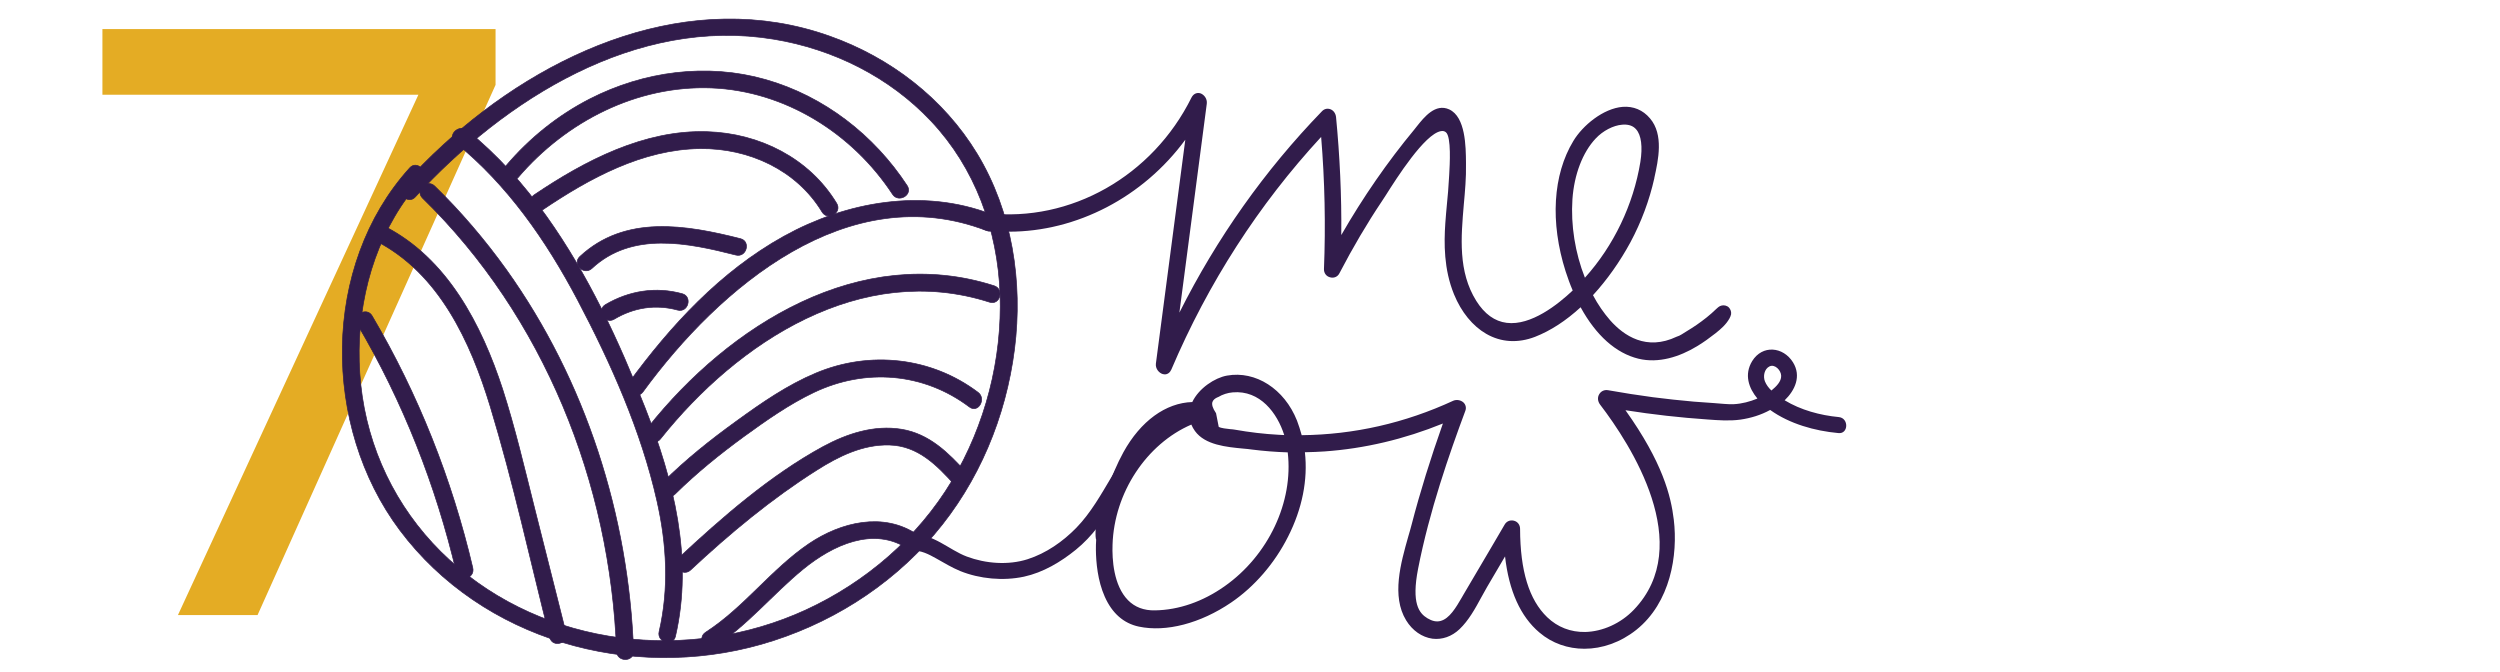
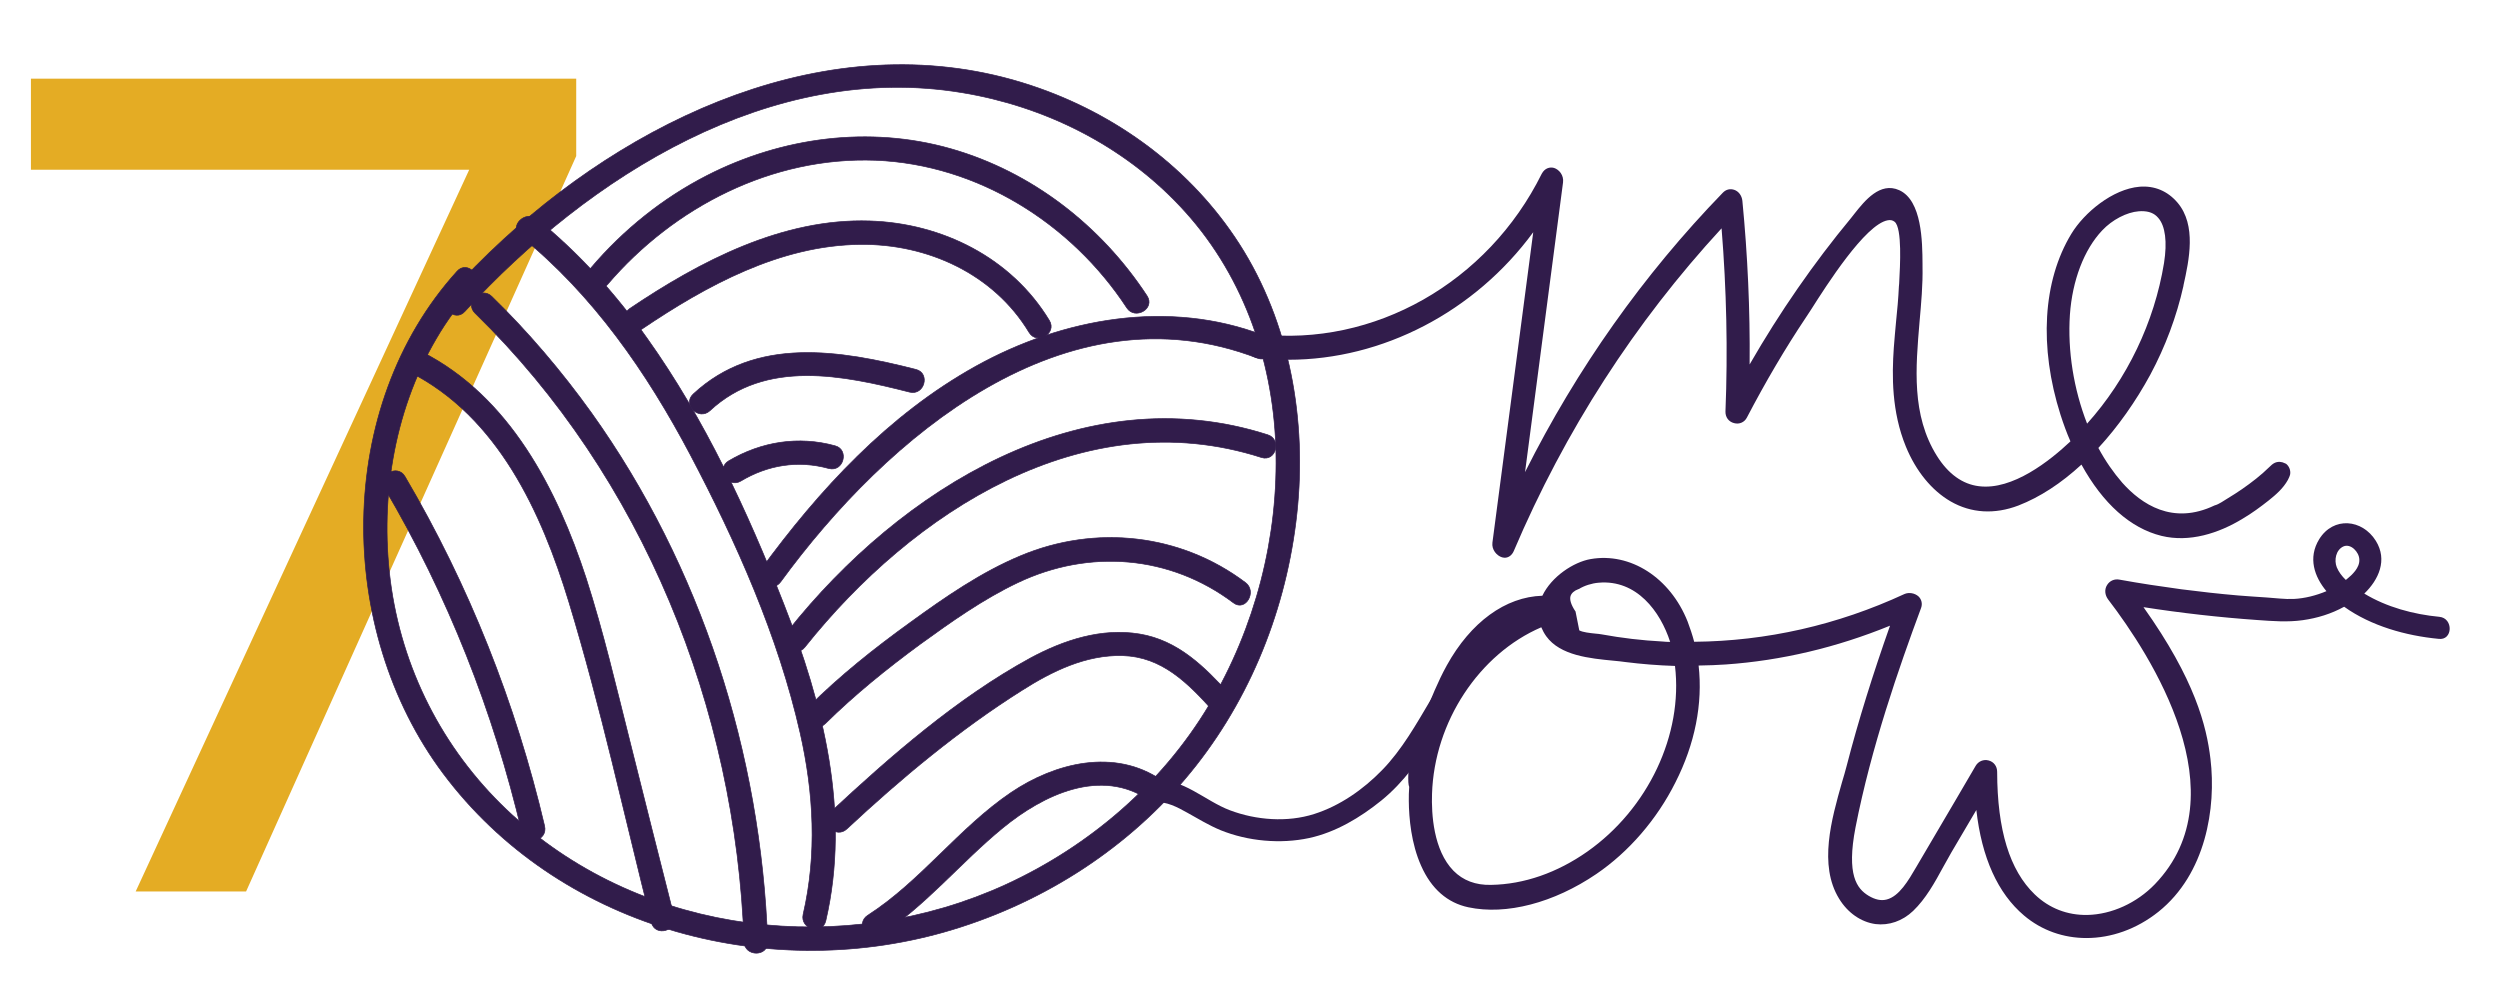
- <svg xmlns="http://www.w3.org/2000/svg" version="1.1" id="Layer_1" x="0px" y="0px" viewBox="0 0 1862.4 500" style="enable-background:new 0 0 1862.4 500;" xml:space="preserve">
+ <svg xmlns="http://www.w3.org/2000/svg" version="1.1" id="Layer_1" x="0px" y="0px" viewBox="0 0 1862.4 743.2" style="enable-background:new 0 0 1862.4 743.2;" xml:space="preserve">
  <style type="text/css">
	.st0{fill:#E4AC24;}
	.st1{font-family:'Quicksand-Bold';}
- 	.st2{font-size:611.414px;}
+ 	.st2{font-size:848.056px;}
	.st3{fill:#311C4B;stroke:#311C4B;stroke-width:0.5;stroke-miterlimit:10;}
	.st4{fill:#311C4B;}
</style>
-   <text transform="matrix(1 0 0 1 49.3912 458.2185)" class="st0 st1 st2">7</text>
+   <text transform="matrix(1 0 0 1 -14.2754 664.1256)" class="st0 st1 st2">7</text>
  <g>
-     <path class="st3" d="M305.2,125.1c-66,72.9-65.3,192.5-7.4,269.8C359.3,477,469.9,507.6,567,480c49.7-14.1,95.4-42.5,129-81.9   c33.2-38.9,53.4-87.6,59.8-138.2c6.3-49.8-1.7-102.2-27.9-145.4c-25-41.2-64.7-71.6-109.9-87.6C514.7-9.8,406.7,37.6,330.2,107.9   c-10.4,9.5-20.2,19.5-29.7,29.9c-5.5,6,3.4,15,8.9,8.9C376,74,473.7,12.2,576.4,29.2c44.3,7.3,86.2,28.1,117.1,60.9   c33,34.9,49.8,81.4,51.5,129c1.7,48.5-11,97.6-35.9,139.2c-25.4,42.3-64.1,75.5-108.8,96.1c-86.7,39.8-194.3,27.9-265.6-37.4   c-35-32-57.8-74.6-64.8-121.6c-6.7-45.4,0.7-94.2,24.1-134.1c5.7-9.8,12.4-18.9,20.1-27.3C319.6,128,310.6,119,305.2,125.1   L305.2,125.1z" />
-     <path class="st3" d="M339.1,106.1c39.1,31.6,67.9,73.3,91.2,117.4c24.8,47,47.4,97.7,59.1,149.7c7.3,32.1,9.1,65.2,1.6,97.4   c-1.8,7.9,10.4,11.3,12.2,3.4c13.4-57.8-1.4-116.2-22.6-170.1c-19.5-49.7-42.4-99.2-73.5-142.8c-16.9-23.8-36.4-45.6-59.1-64   C341.8,92.1,332.8,101,339.1,106.1L339.1,106.1z" />
-     <path class="st3" d="M314.8,147.6c90.3,88,140.1,212.4,144.5,337.6c0.3,8.1,12.9,8.2,12.7,0c-3.6-101.1-35.7-201.6-94.7-284.2   c-16-22.3-33.9-43.3-53.5-62.4C317.9,132.9,308.9,141.9,314.8,147.6L314.8,147.6z" />
-     <path class="st3" d="M421.7,471.5c-7.9-31.2-15.8-62.3-23.6-93.5c-7.4-29.4-14.3-59-23.6-87.9c-15.7-48.1-41.2-97.7-88.2-121.6   c-7.2-3.7-13.7,7.2-6.4,10.9c47.2,24,70.6,75.2,85.3,123.4c17.2,56.6,29.8,114.7,44.3,172C411.5,482.8,423.7,479.5,421.7,471.5   L421.7,471.5z" />
-     <path class="st3" d="M266.3,241.7c33.9,57.5,58.4,119.8,73.7,184.7c1.9,7.9,14.1,4.6,12.2-3.4c-15.5-65.9-40.6-129.3-75-187.7   C273.1,228.3,262.2,234.7,266.3,241.7L266.3,241.7z" />
-     <path class="st3" d="M479,291.9C535.8,214.1,631.9,132,735,171.8c7.6,2.9,10.9-9.3,3.4-12.2c-50.9-19.6-107.9-9.4-154.6,16.5   c-47,26.1-84.2,66.4-115.6,109.4C463.3,292.1,474.3,298.4,479,291.9L479,291.9z" />
-     <path class="st3" d="M492,327c57.6-72.4,149.6-132.6,245.2-101.9c7.8,2.5,11.1-9.7,3.4-12.2c-99.8-32-197.2,29.3-257.6,105.2   C478,324.4,486.9,333.4,492,327L492,327z" />
-     <path class="st3" d="M503,368c15.8-15.6,33-29.5,50.9-42.6c16.7-12.1,33.8-24.2,52.5-33.1c38.3-18.2,81.7-14.8,115.8,10.9   c6.5,4.9,12.8-6.1,6.4-10.9c-34.9-26.3-80.6-31.2-120.7-14.4c-21.3,8.9-40.5,22.2-59.1,35.7c-19.3,13.9-37.9,28.7-54.8,45.5   C488.3,364.8,497.2,373.8,503,368L503,368z" />
-     <path class="st3" d="M514.5,424.6c29.1-27.2,60.3-53.1,94-74.4c16.2-10.3,34.3-19.2,54-18.7c21.3,0.6,35.2,14.8,48.6,29.6   c5.5,6,14.4-2.9,8.9-8.9c-13.4-14.8-27.7-29-48.3-32.4c-20.5-3.4-40.8,3.3-58.7,13c-39.2,21.4-75,52.6-107.5,82.9   C499.6,421.3,508.6,430.2,514.5,424.6L514.5,424.6z" />
-     <path class="st3" d="M532.1,481.9c24.8-16,43.4-39.2,66.1-57.8c21.7-17.8,52.8-32.8,78.9-14.8c6.7,4.6,13.1-6.3,6.4-10.9   c-25.2-17.3-57.1-9.4-80.8,6.6c-28.2,19.1-48.4,47.6-77,66C518.9,475.4,525.2,486.4,532.1,481.9L532.1,481.9z" />
-     <path class="st3" d="M457.5,237.8c14.6-8.7,30.8-11.3,47.3-6.8c7.9,2.1,11.2-10.1,3.4-12.2c-19.6-5.4-39.6-2.2-57.1,8.1   C444.1,231,450.5,241.9,457.5,237.8L457.5,237.8z" />
-     <path class="st3" d="M440.9,200c29.9-27.9,71.6-19.1,107.3-10c7.9,2,11.3-10.2,3.4-12.2c-40.6-10.3-86-18-119.6,13.3   C426,196.6,434.9,205.5,440.9,200L440.9,200z" />
-     <path class="st3" d="M404.4,156.2c34.7-23.4,74.4-45.1,117.3-45.5c36.1-0.4,71.7,15.8,90.7,47.2c4.2,7,15.2,0.6,10.9-6.4   c-20.4-33.7-57.6-52.2-96.5-53.4c-46.9-1.5-91.1,21.6-128.9,47.1C391.3,149.8,397.6,160.8,404.4,156.2L404.4,156.2z" />
-     <path class="st3" d="M386,132.2c35.6-41.7,88.4-68.8,144-66.7c54.9,2.2,105.1,33.8,134.9,79.2c4.4,6.8,15.4,0.4,10.9-6.4   c-24.7-37.7-61.9-66.6-105.4-79c-43.8-12.5-90.7-6.2-131,14.4c-23.8,12.2-44.9,29.2-62.2,49.5C371.8,129.4,380.7,138.4,386,132.2   L386,132.2z" />
+     <path class="st3" d="M340.5,202.1c-91.5,101.1-90.6,267-10.3,374.2c85.3,113.9,238.7,156.3,373.4,118   c68.9-19.6,132.3-58.9,178.9-113.6c46-54,74.1-121.5,82.9-191.7c8.7-69.1-2.4-141.8-38.7-201.7c-34.7-57.1-89.7-99.3-152.4-121.5   C631.1,15,481.3,80.7,375.2,178.2c-14.4,13.2-28,27-41.2,41.5c-7.6,8.3,4.7,20.8,12.3,12.3c92.4-100.8,227.9-186.6,370.3-163   c61.4,10.1,119.6,39,162.4,84.5c45.8,48.4,69.1,112.9,71.4,178.9c2.4,67.3-15.3,135.4-49.8,193.1   c-35.2,58.7-88.9,104.7-150.9,133.3C629.6,714,480.4,697.5,381.5,607c-48.5-44.4-80.2-103.5-89.9-168.7c-9.3-63,1-130.7,33.4-186   c7.9-13.6,17.2-26.2,27.9-37.9C360.5,206.1,348,193.6,340.5,202.1L340.5,202.1z" />
+     <path class="st3" d="M387.6,175.7c54.2,43.8,94.2,101.7,126.5,162.8c34.4,65.2,65.7,135.5,82,207.6c10.1,44.5,12.6,90.4,2.2,135.1   c-2.5,11,14.4,15.7,16.9,4.7c18.6-80.2-1.9-161.2-31.3-235.9c-27-68.9-58.8-137.6-101.9-198.1c-23.4-33-50.5-63.2-82-88.8   C391.3,156.3,378.8,168.7,387.6,175.7L387.6,175.7z" />
+     <path class="st3" d="M353.9,233.3c125.2,122.1,194.3,294.6,200.4,468.3c0.4,11.2,17.9,11.4,17.6,0c-5-140.2-49.5-279.6-131.4-394.2   c-22.2-30.9-47-60.1-74.2-86.6C358.2,212.9,345.7,225.4,353.9,233.3L353.9,233.3z" />
+     <path class="st3" d="M502.1,682.5c-11-43.3-21.9-86.4-32.7-129.7c-10.3-40.8-19.8-81.8-32.7-121.9   c-21.8-66.7-57.1-135.5-122.3-168.7c-10-5.1-19,10-8.9,15.1c65.5,33.3,97.9,104.3,118.3,171.2c23.9,78.5,41.3,159.1,61.4,238.6   C488,698.2,504.9,693.6,502.1,682.5L502.1,682.5z" />
+     <path class="st3" d="M286.6,363.8c47,79.8,81,166.2,102.2,256.2c2.6,11,19.6,6.4,16.9-4.7c-21.5-91.4-56.3-179.3-104-260.3   C296,345.2,280.9,354.1,286.6,363.8L286.6,363.8z" />
+     <path class="st3" d="M581.6,433.4c78.8-107.9,212.1-221.8,355.1-166.6c10.5,4,15.1-12.9,4.7-16.9c-70.6-27.2-149.7-13-214.4,22.9   c-65.2,36.2-116.8,92.1-160.3,151.7C559.8,433.7,575.1,442.5,581.6,433.4L581.6,433.4z" />
+     <path class="st3" d="M599.6,482.1c79.9-100.4,207.5-183.9,340.1-141.3c10.8,3.5,15.4-13.5,4.7-16.9   C806,279.5,670.9,364.5,587.2,469.8C580.2,478.5,592.6,491,599.6,482.1L599.6,482.1z" />
+     <path class="st3" d="M614.9,539c21.9-21.6,45.8-40.9,70.6-59.1c23.2-16.8,46.9-33.6,72.8-45.9c53.1-25.2,113.3-20.5,160.6,15.1   c9,6.8,17.8-8.5,8.9-15.1c-48.4-36.5-111.8-43.3-167.4-20c-29.5,12.3-56.2,30.8-82,49.5c-26.8,19.3-52.6,39.8-76,63.1   C594.5,534.6,606.9,547,614.9,539L614.9,539z" />
+     <path class="st3" d="M630.9,617.5c40.4-37.7,83.6-73.7,130.4-103.2c22.5-14.3,47.6-26.6,74.9-25.9c29.5,0.8,48.8,20.5,67.4,41.1   c7.6,8.3,20-4,12.3-12.3c-18.6-20.5-38.4-40.2-67-44.9c-28.4-4.7-56.6,4.6-81.4,18c-54.4,29.7-104,73-149.1,115   C610.2,612.9,622.7,625.3,630.9,617.5L630.9,617.5z" />
+     <path class="st3" d="M655.3,697c34.4-22.2,60.2-54.4,91.7-80.2c30.1-24.7,73.2-45.5,109.4-20.5c9.3,6.4,18.2-8.7,8.9-15.1   c-35-24-79.2-13-112.1,9.2c-39.1,26.5-67.1,66-106.8,91.5C637,688,645.7,703.2,655.3,697L655.3,697z" />
+     <path class="st3" d="M551.8,358.4c20.3-12.1,42.7-15.7,65.6-9.4c11,2.9,15.5-14,4.7-16.9c-27.2-7.5-54.9-3.1-79.2,11.2   C533.2,349,542.1,364.1,551.8,358.4L551.8,358.4z" />
+     <path class="st3" d="M528.8,306c41.5-38.7,99.3-26.5,148.8-13.9c11,2.8,15.7-14.1,4.7-16.9c-56.3-14.3-119.3-25-165.9,18.4   C508.1,301.3,520.4,313.6,528.8,306L528.8,306z" />
+     <path class="st3" d="M478.1,245.2c48.1-32.5,103.2-62.6,162.7-63.1c50.1-0.6,99.5,21.9,125.8,65.5c5.8,9.7,21.1,0.8,15.1-8.9   c-28.3-46.7-79.9-72.4-133.8-74.1c-65.1-2.1-126.4,30-178.8,65.3C460,236.3,468.7,251.6,478.1,245.2L478.1,245.2z" />
+     <path class="st3" d="M452.6,211.9c49.4-57.8,122.6-95.4,199.7-92.5c76.1,3.1,145.8,46.9,187.1,109.9c6.1,9.4,21.4,0.6,15.1-8.9   c-34.3-52.3-85.9-92.4-146.2-109.6c-60.8-17.3-125.8-8.6-181.7,20c-33,16.9-62.3,40.5-86.3,68.7C432.9,208,445.3,220.5,452.6,211.9   L452.6,211.9z" />
  </g>
-   <path class="st4" d="M850.7,324.5c-10.6,7.5-16,19.7-22.5,30.5c-7.8,13.1-15.6,27.1-26.3,38.1c-10,10.3-22.6,19.1-36.4,23.5  c-14.4,4.6-31.2,3.3-45.3-2c-13.3-5-25.3-17.4-40.5-16.2c-7.6,0.6-7.7,12.5,0,11.9c6.4-0.5,12.3,2.7,17.7,5.7  c5.9,3.3,11.6,6.8,17.9,9.4c14.6,5.9,32.1,7.5,47.5,4.2c14.3-3.1,27.5-11,38.7-20.1c12.2-9.9,21-22.6,29.2-35.8  c4.4-7.1,8.7-14.3,12.8-21.6c3.5-6.1,7.2-13.1,13.1-17.3C862.9,330.4,857,320.1,850.7,324.5z" />
-   <path class="st4" d="M1369.8,310.7c-13.8-1.3-28.3-5.2-40.3-12.5c7.7-7.4,12.6-18,6.2-28.3c-7.3-11.7-22.8-13.2-30.4-0.9  c-6.1,10-2.6,20.1,3.9,27.9c-5.5,2.3-11.6,3.9-17.6,4.2c-4.8,0.2-9.8-0.5-14.5-0.8c-5.1-0.3-10.2-0.7-15.3-1.1  c-10.2-0.9-20.4-2-30.5-3.3c-11.1-1.5-22.2-3.2-33.3-5.2c-2.7-0.5-5.2,0.6-6.6,2.9c-1.5,2.4-1.2,5.4,0.6,7.8  c22.9,29.9,71.3,104.8,25.1,152.9c-9.7,10.1-23.2,16.2-36.2,16.5c-10.8,0.2-20.6-3.6-28.3-11c-13.5-13-20.1-34.5-20.2-65.8  c0-3-1.8-5.4-4.6-6.1c-2.7-0.7-5.5,0.4-6.9,2.9c-3.4,5.8-6.8,11.6-10.2,17.4c-6.8,11.6-13.7,23.2-20.5,34.8  c-0.4,0.7-0.8,1.4-1.2,2.1c-4.3,7.4-9.2,15.8-15.9,17.5c-3,0.8-6.2,0.1-9.7-2c-6.3-3.8-12-11.1-7-36.8c8.4-43,23.2-85.5,35.2-117.7  c0.9-2.3,0.3-4.7-1.4-6.3c-2-1.8-5.1-2.3-7.5-1.3c-36.1,16.7-74.1,25.3-113,25.7c-1-3.8-2.2-7.4-3.5-10.9  c-9.4-23.6-30.8-37.3-52.1-33.5c-9.1,1.6-21,9.4-25.9,19.7c-19.8,0.6-38.5,14.2-51.3,37.4c-4.8,8.7-8.5,18-12.1,27  c-2.3,5.6-4.6,11.4-7.1,16.9l-0.1,0.2l0,0.2c-1,4.9-1.3,10.7-1.4,12.9c-0.2,4.9,0,7,0.4,8c-0.2,2.6-0.2,5.1-0.2,7.5  c0.1,9.3,1.3,23,6.6,34.9c5.5,12.4,14.1,19.9,25.4,22.3c20.3,4.3,45.9-2.4,68.7-17.9c17.4-11.8,32.5-29.3,42.5-49.2  c10.5-20.7,14.8-42.3,12.5-62.8c5.5-0.1,10.2-0.3,14.6-0.6c29.8-2.1,59.4-9.1,88.2-20.8c-9.1,25.7-17,51-23.3,75.3  c-0.7,2.8-1.6,5.8-2.5,8.9c-5.6,19.8-12.6,44.4-1.6,62.4c4.7,7.7,11.8,12.6,19.6,13.7c7.2,0.9,14.4-1.6,20.2-7.1  c6.8-6.5,11.6-15.2,16.2-23.7c1.5-2.7,2.9-5.2,4.3-7.7l13.4-22.8c2.9,25.7,11.5,44.8,25.6,56.7c9.5,8.1,21.3,12.1,33.5,12.1  c13.2,0,26.9-4.7,38.7-14.1c25.4-20.3,31.1-55.7,27.9-82.1c-2.1-17.5-8.2-42.5-36-81.5c20.3,3.2,40.7,5.5,61.2,6.9  c8.1,0.6,16.3,1.2,24.4,0.1c7.7-1.1,15.3-3.4,22.2-7.2c14.5,10.4,33.3,15.6,50.6,17.2C1377.1,323.7,1377.5,311.4,1369.8,310.7z   M903.2,299.5c0.5-1.5,1.9-2.8,4.2-3.7l0.3-0.1c2.9-1.8,6.9-3.1,10.6-3.4c20.4-1.8,33.2,15.4,38.4,31.8c-1.4,0-2.7-0.1-4.1-0.2  c-11-0.6-21.9-1.9-32.6-3.8c-1-0.2-2.1-0.3-3.5-0.4c-2.8-0.3-6.8-0.7-8.6-1.7l-2-10.2l-0.2-0.3C903.4,304.1,902.6,301.4,903.2,299.5  z M912.2,436.8c-16.2,11.4-34,17.6-51.7,17.9c-8.3,0.2-15.1-2.4-20.2-7.6c-10.8-11-11.9-30.6-11.5-41.3  c1.2-38.7,25.3-75.1,58.7-89.5c0.7,1.7,1.6,3.3,2.7,4.8c7.5,10.4,23.4,11.9,36.1,13.1c2.3,0.2,4.5,0.4,6.4,0.7  c8.6,1.1,17.6,1.8,26.6,2.1C963.7,373.9,944.9,413.8,912.2,436.8z M1320,290.6c-0.1,0.1-0.3,0.2-0.4,0.3c-2.1-2-3.8-4.3-4.8-6.8  c-1.5-3.8-0.5-9.3,3.5-11.2c4-1.8,8.5,3,8.6,7C1327.1,284.3,1323,288.1,1320,290.6z" />
-   <path class="st4" d="M1286.8,228.2c-1.6-0.9-3.7-1-5.4-0.2c-1.1,0.5-2,1.4-2.9,2.2c-4.5,4.4-9.5,8.3-14.7,11.9  c-2.5,1.7-5,3.3-7.5,4.8c-2.2,1.3-4.8,3.3-7.2,3.9c-22.6,10.8-39.4-0.7-49.6-12.2c-4.7-5.4-9.1-11.7-12.8-18.7  c10.5-11.4,20.1-25,27.9-39.4c8.1-15.1,14.1-31.2,17.8-47.7l0-0.2c3-13.6,7.1-32.3-3.2-44.4c-5.3-6.3-12.4-9.2-20.4-8.6  c-14.5,1.2-29.8,13.9-36.7,25.4c-15.3,25.2-17.4,60.6-5.8,97.1c1.6,4.9,3.3,9.7,5.3,14.3c-11,10.4-31.1,26.4-49.2,24.1  c-8.9-1.1-16.5-6.6-22.6-16.3c-13.7-21.9-11.4-47.4-9.3-72.1c0.9-9.8,1.8-19.9,1.6-29.7l0-1.3c-0.1-11.9-0.3-34-12.5-39.6  c-10.3-4.7-18.6,5.7-24.1,12.6c-0.7,0.9-1.3,1.7-1.9,2.4c-19.9,24-38.2,50.4-54.4,78.6c0.3-29.4-1.1-58.9-3.9-87.9  c-0.3-2.8-2-5.1-4.4-5.9c-2.2-0.7-4.4-0.2-6.1,1.6c-42.6,44-78.3,94.4-106.2,150L899,77.3c0.5-3.8-2.1-6.9-4.8-7.8  c-2.1-0.6-4.9-0.1-6.6,3.2c-29,58.5-90.1,93.1-152,86.1c-3.2-0.4-5.8,1.7-6.2,5.1c-0.4,3.4,1.6,7.3,5.7,7.8c5.5,0.6,11,0.9,16.5,0.9  c50.4,0,100-25.7,131.4-68.5l-21.9,166.7c-0.5,3.8,2.3,7.1,5.2,7.9c0.5,0.1,1,0.2,1.4,0.2c2.1,0,3.9-1.3,4.9-3.6  c27.5-64.6,65-122.8,111.6-173.3c2.7,32.7,3.4,65.8,2.1,98.4c-0.1,3,1.7,5.5,4.6,6.2c2.8,0.8,5.6-0.4,6.9-3  c10-19.2,20.6-37.2,31.6-53.6c0.7-1,1.7-2.6,3-4.6c7.9-12.5,28.9-45.6,41-47.7c1.5-0.3,2.7,0,3.7,0.8c4.2,3.3,2.9,24.6,2.5,31.6  c-0.1,1.3-0.1,2.3-0.2,3.2c-0.3,6.3-0.9,12.7-1.5,18.8c-0.4,4.6-0.9,9.4-1.2,14.2c-1,14.8-1.2,34.2,6.5,53  c5.4,13.2,13.9,23.6,24,29.4c11.1,6.4,23.7,7.1,36.4,2.2c11.5-4.5,22.9-11.9,33.9-22c11.5,21,26.3,34.2,43,38.3  c15.1,3.7,30.7-1.4,43.6-9.2c4.9-2.9,9.5-6.3,14-9.8c4-3.2,7.8-6.5,10.3-11c0.5-1,1-2,1.2-3.1c0.3-2.1-0.6-4.3-2.3-5.6  C1287.2,228.4,1287,228.3,1286.8,228.2z M1171.4,148.4c1.3-18.4,7.6-34.9,17.3-45.2c5.4-5.8,13.2-9.8,19.7-10.3c0.5,0,1-0.1,1.5-0.1  c3.9,0,6.8,1.1,8.9,3.5c3.9,4.3,5,13,3.2,24.4c-5.2,31.8-19.8,62.3-41.3,86.2C1173.4,188.4,1170.1,167.8,1171.4,148.4z" />
+   <path class="st4" d="M1097.2,478.7c-14.7,10.4-22.2,27.3-31.2,42.3c-10.8,18.2-21.6,37.6-36.5,52.8c-13.9,14.3-31.3,26.5-50.5,32.6  c-20,6.4-43.3,4.6-62.8-2.8c-18.4-6.9-35.1-24.1-56.2-22.5c-10.5,0.8-10.7,17.3,0,16.5c8.9-0.7,17.1,3.7,24.6,7.9  c8.2,4.6,16.1,9.4,24.8,13c20.3,8.2,44.5,10.4,65.9,5.8c19.8-4.3,38.1-15.3,53.7-27.9c16.9-13.7,29.1-31.3,40.5-49.7  c6.1-9.8,12.1-19.8,17.8-30c4.9-8.5,10-18.2,18.2-24C1114.1,486.8,1105.9,472.6,1097.2,478.7z" />
+   <path class="st4" d="M1817.2,459.5c-19.1-1.8-39.3-7.2-55.9-17.3c10.7-10.3,17.5-25,8.6-39.3c-10.1-16.2-31.6-18.3-42.2-1.2  c-8.5,13.9-3.6,27.9,5.4,38.7c-7.6,3.2-16.1,5.4-24.4,5.8c-6.7,0.3-13.6-0.7-20.1-1.1c-7.1-0.4-14.1-1-21.2-1.5  c-14.1-1.2-28.3-2.8-42.3-4.6c-15.4-2.1-30.8-4.4-46.2-7.2c-3.7-0.7-7.2,0.8-9.2,4c-2.1,3.3-1.7,7.5,0.8,10.8  c31.8,41.5,98.9,145.4,34.8,212.1c-13.5,14-32.2,22.5-50.2,22.9c-15,0.3-28.6-5-39.3-15.3c-18.7-18-27.9-47.9-28-91.3  c0-4.2-2.5-7.5-6.4-8.5c-3.7-1-7.6,0.6-9.6,4c-4.7,8-9.4,16.1-14.1,24.1c-9.4,16.1-19,32.2-28.4,48.3c-0.6,1-1.1,1.9-1.7,2.9  c-6,10.3-12.8,21.9-22.1,24.3c-4.2,1.1-8.6,0.1-13.5-2.8c-8.7-5.3-16.6-15.4-9.7-51c11.7-59.6,32.2-118.6,48.8-163.3  c1.2-3.2,0.4-6.5-1.9-8.7c-2.8-2.5-7.1-3.2-10.4-1.8c-50.1,23.2-102.8,35.1-156.7,35.6c-1.4-5.3-3.1-10.3-4.9-15.1  c-13-32.7-42.7-51.7-72.3-46.5c-12.6,2.2-29.1,13-35.9,27.3c-27.5,0.8-53.4,19.7-71.2,51.9c-6.7,12.1-11.8,25-16.8,37.5  c-3.2,7.8-6.4,15.8-9.8,23.4l-0.1,0.3v0.3c-1.4,6.8-1.8,14.8-1.9,17.9c-0.3,6.8,0,9.7,0.6,11.1c-0.3,3.6-0.3,7.1-0.3,10.4  c0.1,12.9,1.8,31.9,9.2,48.4c7.6,17.2,19.6,27.6,35.2,30.9c28.2,6,63.7-3.3,95.3-24.8c24.1-16.4,45.1-40.6,58.9-68.2  c14.6-28.7,20.5-58.7,17.3-87.1c7.6-0.1,14.1-0.4,20.3-0.8c41.3-2.9,82.4-12.6,122.3-28.9c-12.6,35.6-23.6,70.7-32.3,104.4  c-1,3.9-2.2,8-3.5,12.3c-7.8,27.5-17.5,61.6-2.2,86.6c6.5,10.7,16.4,17.5,27.2,19c10,1.2,20-2.2,28-9.8c9.4-9,16.1-21.1,22.5-32.9  c2.1-3.7,4-7.2,6-10.7l18.6-31.6c4,35.6,16,62.1,35.5,78.6c13.2,11.2,29.5,16.8,46.5,16.8c18.3,0,37.3-6.5,53.7-19.6  c35.2-28.2,43.1-77.3,38.7-113.9c-2.9-24.3-11.4-58.9-49.9-113c28.2,4.4,56.5,7.6,84.9,9.6c11.2,0.8,22.6,1.7,33.8,0.1  c10.7-1.5,21.2-4.7,30.8-10c20.1,14.4,46.2,21.6,70.2,23.9C1827.3,477.5,1827.9,460.5,1817.2,459.5z M1170,444  c0.7-2.1,2.6-3.9,5.8-5.1l0.4-0.1c4-2.5,9.6-4.3,14.7-4.7c28.3-2.5,46,21.4,53.3,44.1c-1.9,0-3.7-0.1-5.7-0.3  c-15.3-0.8-30.4-2.6-45.2-5.3c-1.4-0.3-2.9-0.4-4.9-0.6c-3.9-0.4-9.4-1-11.9-2.4l-2.8-14.1l-0.3-0.4  C1170.3,450.4,1169.2,446.6,1170,444z M1182.5,634.4c-22.5,15.8-47.2,24.4-71.7,24.8c-11.5,0.3-20.9-3.3-28-10.5  c-15-15.3-16.5-42.4-16-57.3c1.7-53.7,35.1-104.2,81.4-124.1c1,2.4,2.2,4.6,3.7,6.7c10.4,14.4,32.5,16.5,50.1,18.2  c3.2,0.3,6.2,0.6,8.9,1c11.9,1.5,24.4,2.5,36.9,2.9C1253.9,547.2,1227.8,602.5,1182.5,634.4z M1748.1,431.6  c-0.1,0.1-0.4,0.3-0.6,0.4c-2.9-2.8-5.3-6-6.7-9.4c-2.1-5.3-0.7-12.9,4.9-15.5c5.5-2.5,11.8,4.2,11.9,9.7  C1758,422.9,1752.3,428.2,1748.1,431.6z" />
+   <path class="st4" d="M1702.1,345.1c-2.2-1.2-5.1-1.4-7.5-0.3c-1.5,0.7-2.8,1.9-4,3.1c-6.2,6.1-13.2,11.5-20.4,16.5  c-3.5,2.4-6.9,4.6-10.4,6.7c-3.1,1.8-6.7,4.6-10,5.4c-31.3,15-54.6-1-68.8-16.9c-6.5-7.5-12.6-16.2-17.8-25.9  c14.6-15.8,27.9-34.7,38.7-54.6c11.2-20.9,19.6-43.3,24.7-66.2v-0.3c4.2-18.9,9.8-44.8-4.4-61.6c-7.4-8.7-17.2-12.8-28.3-11.9  c-20.1,1.7-41.3,19.3-50.9,35.2c-21.2,35-24.1,84.1-8,134.7c2.2,6.8,4.6,13.5,7.4,19.8c-15.3,14.4-43.1,36.6-68.2,33.4  c-12.3-1.5-22.9-9.2-31.3-22.6c-19-30.4-15.8-65.7-12.9-100c1.2-13.6,2.5-27.6,2.2-41.2v-1.8c-0.1-16.5-0.4-47.2-17.3-54.9  c-14.3-6.5-25.8,7.9-33.4,17.5c-1,1.2-1.8,2.4-2.6,3.3c-27.6,33.3-53,69.9-75.5,109c0.4-40.8-1.5-81.7-5.4-121.9  c-0.4-3.9-2.8-7.1-6.1-8.2c-3.1-1-6.1-0.3-8.5,2.2c-59.1,61-108.6,130.9-147.3,208.1l28.3-215.8c0.7-5.3-2.9-9.6-6.7-10.8  c-2.9-0.8-6.8-0.1-9.2,4.4c-40.2,81.1-125,129.1-210.8,119.4c-4.4-0.6-8,2.4-8.6,7.1c-0.6,4.7,2.2,10.1,7.9,10.8  c7.6,0.8,15.3,1.2,22.9,1.2c69.9,0,138.7-35.6,182.3-95l-30.4,231.2c-0.7,5.3,3.2,9.8,7.2,11c0.7,0.1,1.4,0.3,1.9,0.3  c2.9,0,5.4-1.8,6.8-5c38.1-89.6,90.2-170.3,154.8-240.4c3.7,45.4,4.7,91.3,2.9,136.5c-0.1,4.2,2.4,7.6,6.4,8.6  c3.9,1.1,7.8-0.6,9.6-4.2c13.9-26.6,28.6-51.6,43.8-74.3c1-1.4,2.4-3.6,4.2-6.4c11-17.3,40.1-63.2,56.9-66.2c2.1-0.4,3.7,0,5.1,1.1  c5.8,4.6,4,34.1,3.5,43.8c-0.1,1.8-0.1,3.2-0.3,4.4c-0.4,8.7-1.2,17.6-2.1,26.1c-0.6,6.4-1.2,13-1.7,19.7c-1.4,20.5-1.7,47.4,9,73.5  c7.5,18.3,19.3,32.7,33.3,40.8c15.4,8.9,32.9,9.8,50.5,3.1c16-6.2,31.8-16.5,47-30.5c16,29.1,36.5,47.4,59.6,53.1  c20.9,5.1,42.6-1.9,60.5-12.8c6.8-4,13.2-8.7,19.4-13.6c5.5-4.4,10.8-9,14.3-15.3c0.7-1.4,1.4-2.8,1.7-4.3c0.4-2.9-0.8-6-3.2-7.8  C1702.6,345.4,1702.3,345.2,1702.1,345.1z M1542,234.4c1.8-25.5,10.5-48.4,24-62.7c7.5-8,18.3-13.6,27.3-14.3c0.7,0,1.4-0.1,2.1-0.1  c5.4,0,9.4,1.5,12.3,4.9c5.4,6,6.9,18,4.4,33.8c-7.2,44.1-27.5,86.4-57.3,119.6C1544.8,289.9,1540.2,261.3,1542,234.4z" />
</svg>
